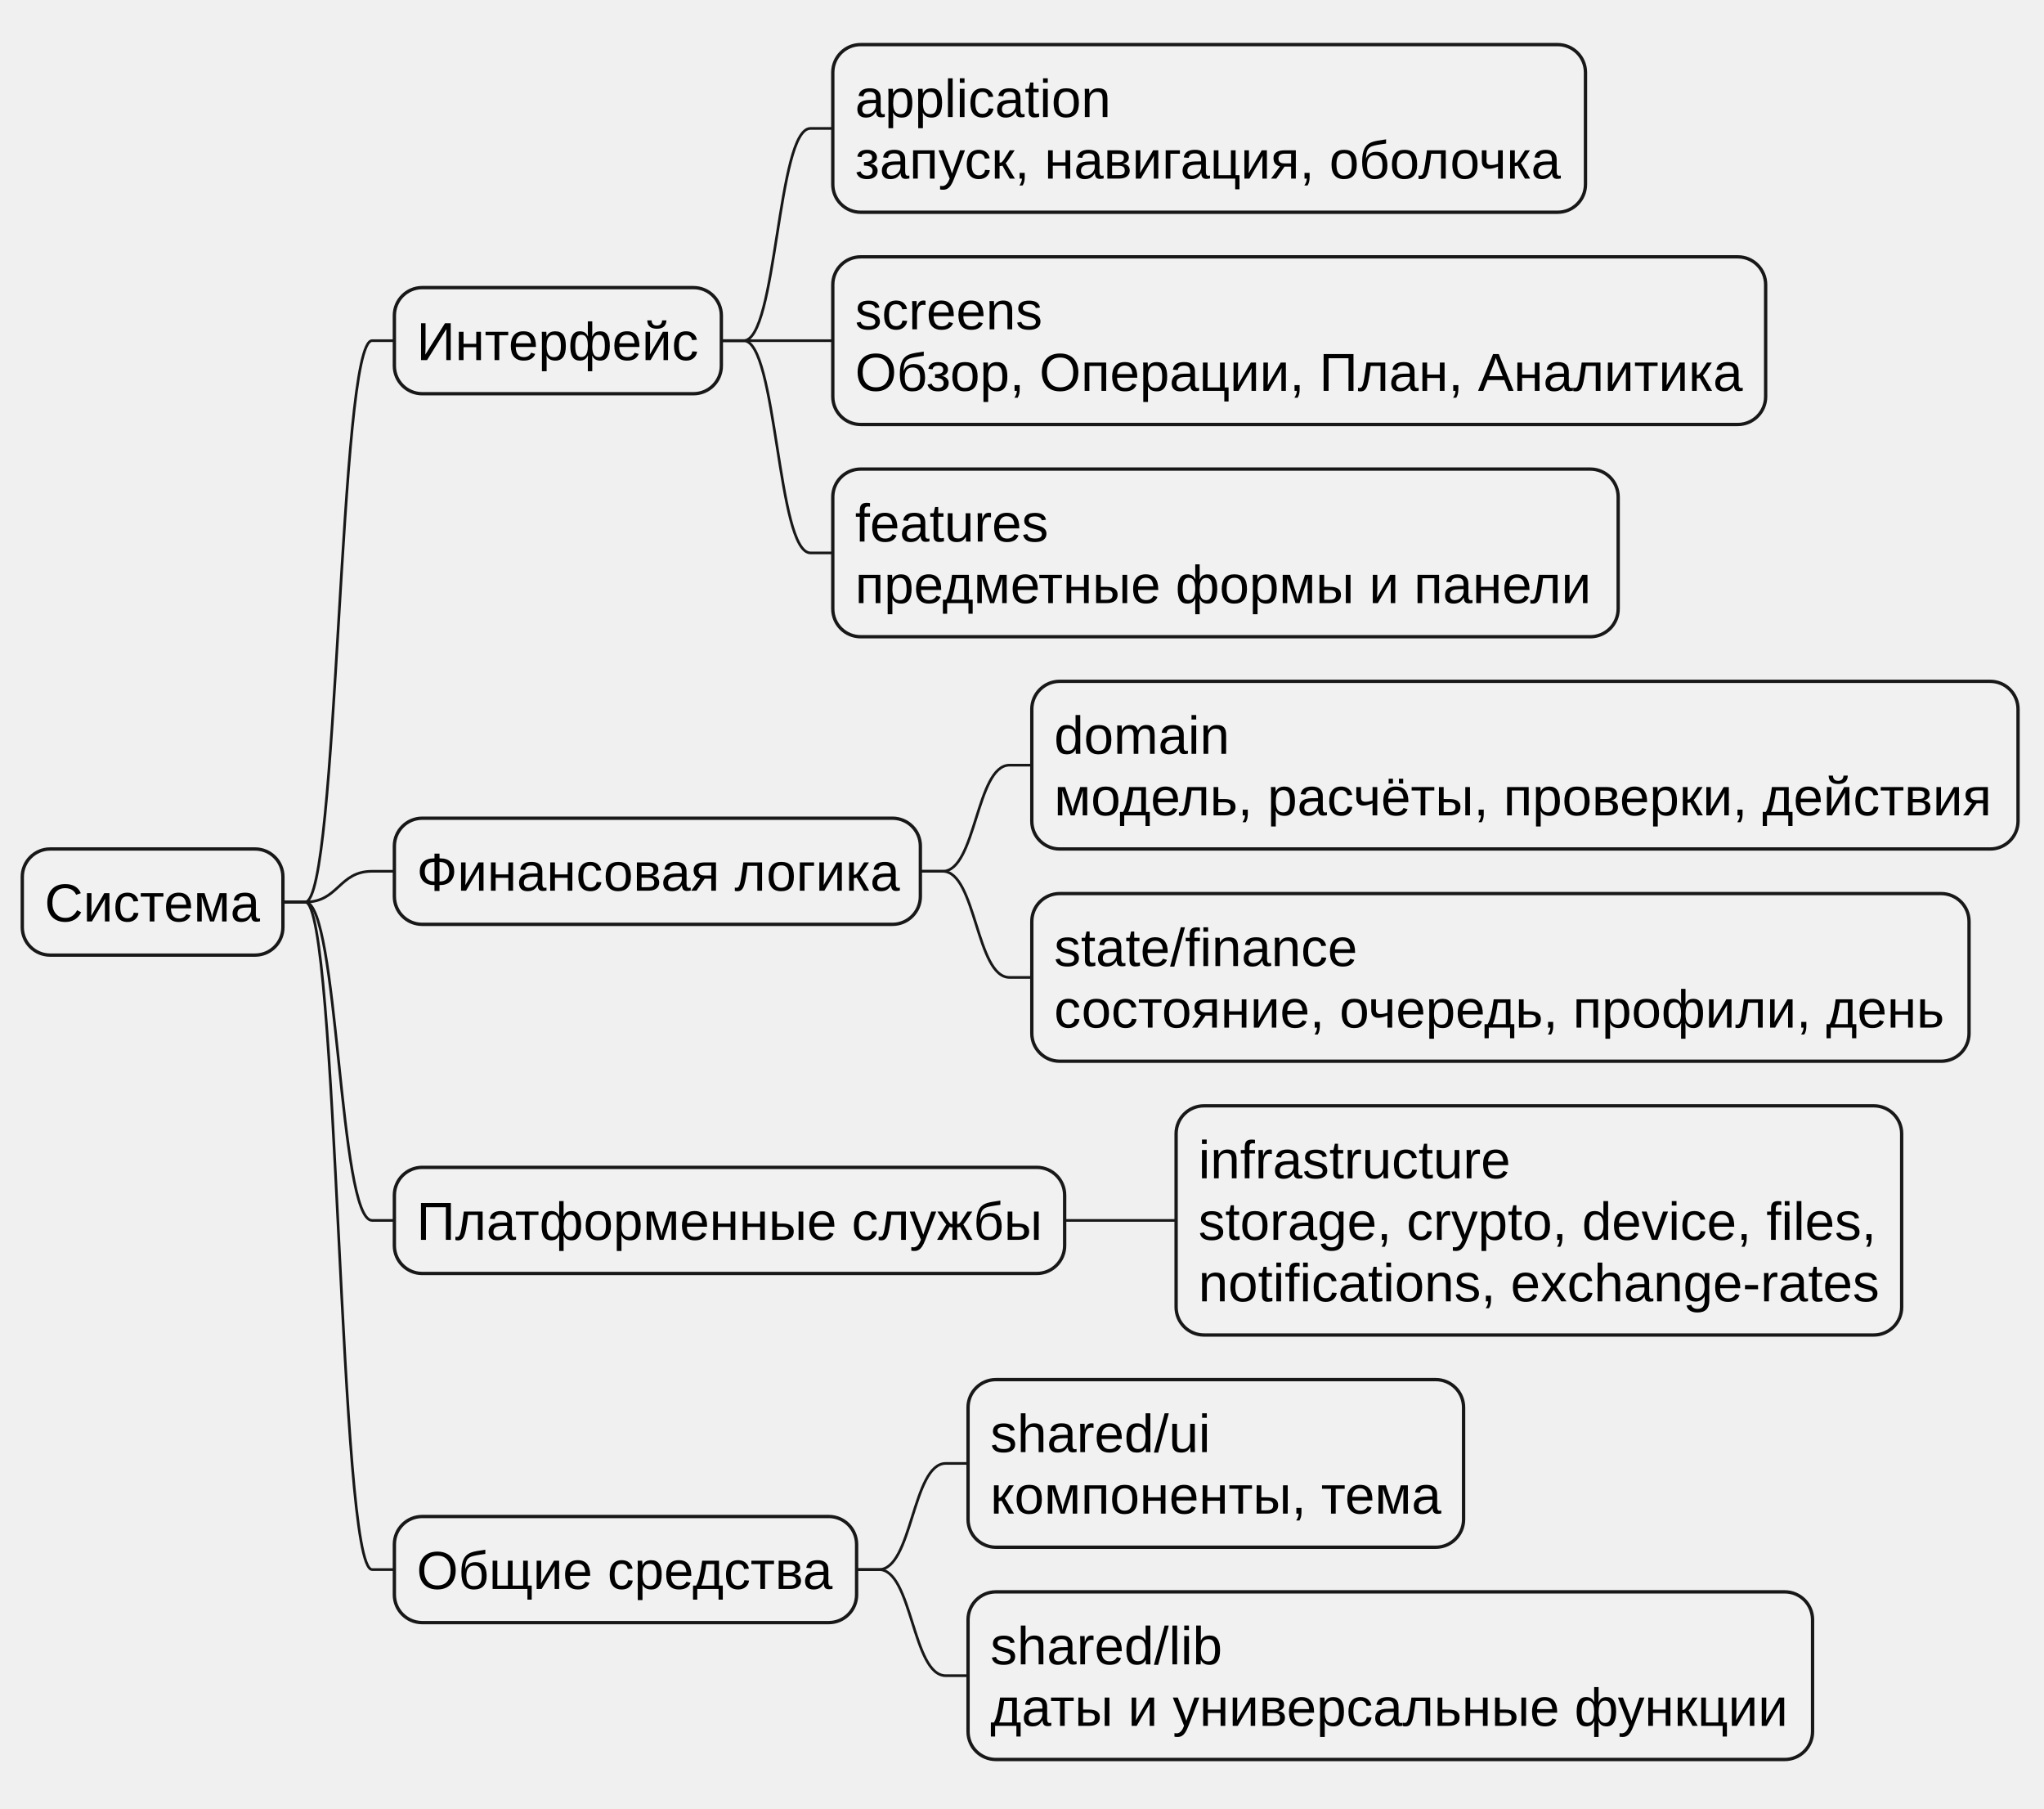
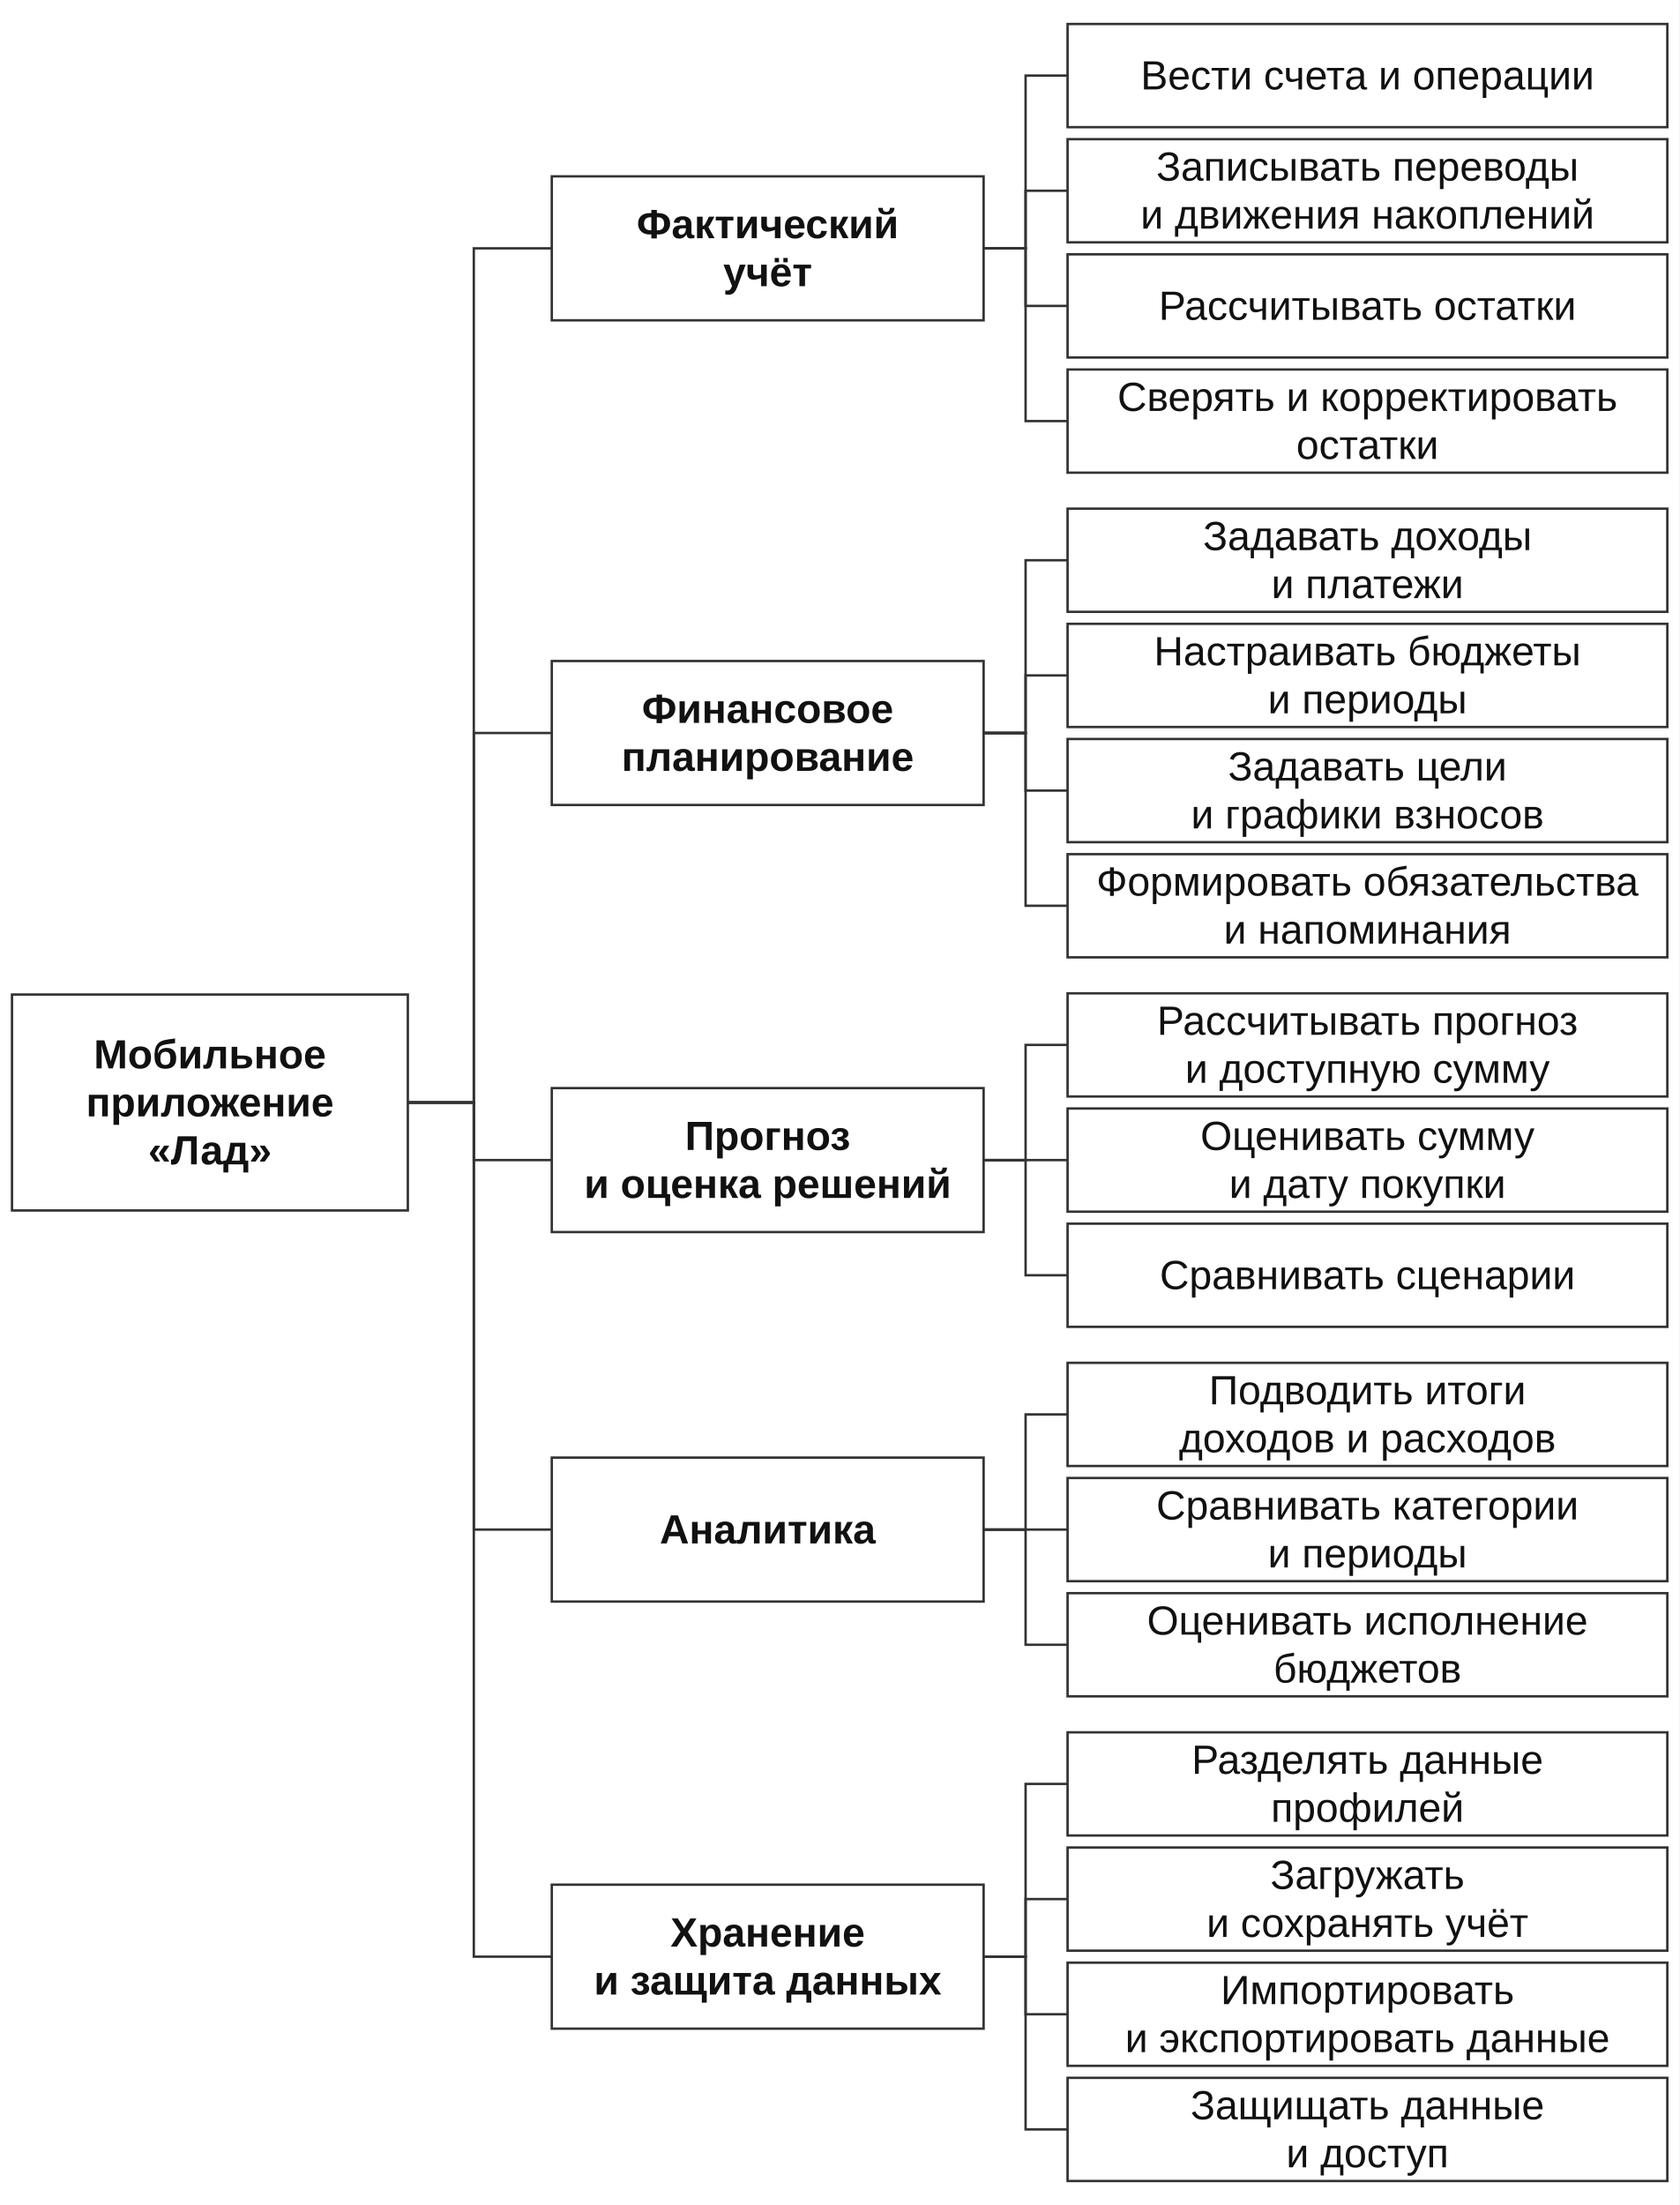
- <svg xmlns="http://www.w3.org/2000/svg" contentStyleType="text/css" data-diagram-type="MINDMAP" height="811px" preserveAspectRatio="none" style="width:917px;height:811px;background:#FFFFFF;" version="1.1" viewBox="0 0 917 811" width="917px" zoomAndPan="magnify">
-   <defs />
-   <g>
-     <rect fill="#F1F1F1" height="47.598" rx="12.5" ry="12.5" style="stroke:#181818;stroke-width:1.5;" width="116.926" x="10" y="380.781" />
-     <text fill="#000000" font-family="Arial" font-size="24" lengthAdjust="spacing" textLength="96.926" x="20" y="413.293">Система</text>
-     <rect fill="#F1F1F1" height="47.598" rx="12.5" ry="12.5" style="stroke:#181818;stroke-width:1.5;" width="146.691" x="176.926" y="128.994" />
-     <text fill="#000000" font-family="Arial" font-size="24" lengthAdjust="spacing" textLength="126.691" x="186.926" y="161.506">Интерфейс</text>
-     <rect fill="#F1F1F1" height="75.195" rx="12.5" ry="12.5" style="stroke:#181818;stroke-width:1.5;" width="337.672" x="373.617" y="20" />
-     <text fill="#000000" font-family="Arial" font-size="24" lengthAdjust="spacing" textLength="114.75" x="383.617" y="52.512">application</text>
-     <text fill="#000000" font-family="Arial" font-size="24" lengthAdjust="spacing" textLength="317.672" x="383.617" y="80.109">запуск, навигация, оболочка</text>
-     <path d="M323.617,152.793 L333.617,152.793 C348.617,152.793 348.617,57.598 363.617,57.598 L373.617,57.598" fill="none" style="stroke:#181818;stroke-width:1.2;" />
-     <rect fill="#F1F1F1" height="75.195" rx="12.5" ry="12.5" style="stroke:#181818;stroke-width:1.5;" width="418.508" x="373.617" y="115.195" />
-     <text fill="#000000" font-family="Arial" font-size="24" lengthAdjust="spacing" textLength="84.035" x="383.617" y="147.707">screens</text>
-     <text fill="#000000" font-family="Arial" font-size="24" lengthAdjust="spacing" textLength="398.508" x="383.617" y="175.305">Обзор, Операции, План, Аналитика</text>
-     <path d="M323.617,152.793 L333.617,152.793 C348.617,152.793 348.617,152.793 363.617,152.793 L373.617,152.793" fill="none" style="stroke:#181818;stroke-width:1.2;" />
-     <rect fill="#F1F1F1" height="75.195" rx="12.5" ry="12.5" style="stroke:#181818;stroke-width:1.5;" width="352.344" x="373.617" y="210.391" />
-     <text fill="#000000" font-family="Arial" font-size="24" lengthAdjust="spacing" textLength="86.719" x="383.617" y="242.902">features</text>
-     <text fill="#000000" font-family="Arial" font-size="24" lengthAdjust="spacing" textLength="332.344" x="383.617" y="270.5">предметные формы и панели</text>
-     <path d="M323.617,152.793 L333.617,152.793 C348.617,152.793 348.617,247.988 363.617,247.988 L373.617,247.988" fill="none" style="stroke:#181818;stroke-width:1.2;" />
-     <path d="M126.926,404.58 L136.926,404.58 C151.926,404.58 151.926,152.793 166.926,152.793 L176.926,152.793" fill="none" style="stroke:#181818;stroke-width:1.2;" />
-     <rect fill="#F1F1F1" height="47.598" rx="12.5" ry="12.5" style="stroke:#181818;stroke-width:1.5;" width="235.977" x="176.926" y="366.982" />
-     <text fill="#000000" font-family="Arial" font-size="24" lengthAdjust="spacing" textLength="215.977" x="186.926" y="399.494">Финансовая логика</text>
-     <rect fill="#F1F1F1" height="75.195" rx="12.5" ry="12.5" style="stroke:#181818;stroke-width:1.5;" width="442.449" x="462.902" y="305.586" />
-     <text fill="#000000" font-family="Arial" font-size="24" lengthAdjust="spacing" textLength="78.715" x="472.902" y="338.098">domain</text>
-     <text fill="#000000" font-family="Arial" font-size="24" lengthAdjust="spacing" textLength="422.449" x="472.902" y="365.695">модель, расчёты, проверки, действия</text>
-     <path d="M412.902,390.781 L422.902,390.781 C437.902,390.781 437.902,343.184 452.902,343.184 L462.902,343.184" fill="none" style="stroke:#181818;stroke-width:1.2;" />
-     <rect fill="#F1F1F1" height="75.195" rx="12.5" ry="12.5" style="stroke:#181818;stroke-width:1.5;" width="420.465" x="462.902" y="400.781" />
-     <text fill="#000000" font-family="Arial" font-size="24" lengthAdjust="spacing" textLength="136.09" x="472.902" y="433.293">state/finance</text>
-     <text fill="#000000" font-family="Arial" font-size="24" lengthAdjust="spacing" textLength="400.465" x="472.902" y="460.891">состояние, очередь, профили, день</text>
-     <path d="M412.902,390.781 L422.902,390.781 C437.902,390.781 437.902,438.379 452.902,438.379 L462.902,438.379" fill="none" style="stroke:#181818;stroke-width:1.2;" />
-     <path d="M126.926,404.58 L136.926,404.58 C151.926,404.58 151.926,390.781 166.926,390.781 L176.926,390.781" fill="none" style="stroke:#181818;stroke-width:1.2;" />
-     <rect fill="#F1F1F1" height="47.598" rx="12.5" ry="12.5" style="stroke:#181818;stroke-width:1.5;" width="300.711" x="176.926" y="523.574" />
-     <text fill="#000000" font-family="Arial" font-size="24" lengthAdjust="spacing" textLength="280.711" x="186.926" y="556.086">Платформенные службы</text>
-     <rect fill="#F1F1F1" height="102.793" rx="12.5" ry="12.5" style="stroke:#181818;stroke-width:1.5;" width="325.508" x="527.637" y="495.977" />
-     <text fill="#000000" font-family="Arial" font-size="24" lengthAdjust="spacing" textLength="140.051" x="537.637" y="528.488">infrastructure</text>
-     <text fill="#000000" font-family="Arial" font-size="24" lengthAdjust="spacing" textLength="304.137" x="537.637" y="556.086">storage, crypto, device, files,</text>
-     <text fill="#000000" font-family="Arial" font-size="24" lengthAdjust="spacing" textLength="305.508" x="537.637" y="583.684">notifications, exchange-rates</text>
-     <path d="M477.637,547.373 L487.637,547.373 C502.637,547.373 502.637,547.373 517.637,547.373 L527.637,547.373" fill="none" style="stroke:#181818;stroke-width:1.2;" />
-     <path d="M126.926,404.58 L136.926,404.58 C151.926,404.58 151.926,547.373 166.926,547.373 L176.926,547.373" fill="none" style="stroke:#181818;stroke-width:1.2;" />
-     <rect fill="#F1F1F1" height="47.598" rx="12.5" ry="12.5" style="stroke:#181818;stroke-width:1.5;" width="207.371" x="176.926" y="680.166" />
-     <text fill="#000000" font-family="Arial" font-size="24" lengthAdjust="spacing" textLength="187.371" x="186.926" y="712.678">Общие средства</text>
-     <rect fill="#F1F1F1" height="75.195" rx="12.5" ry="12.5" style="stroke:#181818;stroke-width:1.5;" width="222.312" x="434.297" y="618.769" />
-     <text fill="#000000" font-family="Arial" font-size="24" lengthAdjust="spacing" textLength="98.731" x="444.297" y="651.281">shared/ui</text>
-     <text fill="#000000" font-family="Arial" font-size="24" lengthAdjust="spacing" textLength="202.312" x="444.297" y="678.879">компоненты, тема</text>
-     <path d="M384.297,703.965 L394.297,703.965 C409.297,703.965 409.297,656.367 424.297,656.367 L434.297,656.367" fill="none" style="stroke:#181818;stroke-width:1.2;" />
-     <rect fill="#F1F1F1" height="75.195" rx="12.5" ry="12.5" style="stroke:#181818;stroke-width:1.5;" width="378.875" x="434.297" y="713.965" />
-     <text fill="#000000" font-family="Arial" font-size="24" lengthAdjust="spacing" textLength="104.062" x="444.297" y="746.477">shared/lib</text>
-     <text fill="#000000" font-family="Arial" font-size="24" lengthAdjust="spacing" textLength="358.875" x="444.297" y="774.074">даты и универсальные функции</text>
-     <path d="M384.297,703.965 L394.297,703.965 C409.297,703.965 409.297,751.562 424.297,751.562 L434.297,751.562" fill="none" style="stroke:#181818;stroke-width:1.2;" />
-     <path d="M126.926,404.58 L136.926,404.58 C151.926,404.58 151.926,703.965 166.926,703.965 L176.926,703.965" fill="none" style="stroke:#181818;stroke-width:1.2;" />
+ <svg xmlns="http://www.w3.org/2000/svg" width="1400" height="1838" viewBox="0 0 1400 1838">
+   <rect width="1400" height="1838" fill="white" />
+   <g fill="none" stroke="#333" stroke-width="2">
+     <path data-from="Application" data-to="Ledger" d="M 340 919 H 395 V 207 H 460" />
+     <path data-from="Ledger" data-to="LedgerRecords" d="M 820 207 H 855 V 63 H 890" />
+     <path data-from="Ledger" data-to="LedgerTransfers" d="M 820 207 H 855 V 159 H 890" />
+     <path data-from="Ledger" data-to="LedgerBalances" d="M 820 207 H 855 V 255 H 890" />
+     <path data-from="Ledger" data-to="LedgerReconciliation" d="M 820 207 H 855 V 351 H 890" />
+     <path data-from="Application" data-to="Planning" d="M 340 919 H 395 V 611 H 460" />
+     <path data-from="Planning" data-to="PlanningFlows" d="M 820 611 H 855 V 467 H 890" />
+     <path data-from="Planning" data-to="PlanningBudgets" d="M 820 611 H 855 V 563 H 890" />
+     <path data-from="Planning" data-to="PlanningGoals" d="M 820 611 H 855 V 659 H 890" />
+     <path data-from="Planning" data-to="PlanningObligations" d="M 820 611 H 855 V 755 H 890" />
+     <path data-from="Application" data-to="Forecast" d="M 340 919 H 395 V 967 H 460" />
+     <path data-from="Forecast" data-to="ForecastBalances" d="M 820 967 H 855 V 871 H 890" />
+     <path data-from="Forecast" data-to="ForecastPurchase" d="M 820 967 H 855 V 967 H 890" />
+     <path data-from="Forecast" data-to="ForecastScenarios" d="M 820 967 H 855 V 1063 H 890" />
+     <path data-from="Application" data-to="Analytics" d="M 340 919 H 395 V 1275 H 460" />
+     <path data-from="Analytics" data-to="AnalyticsTotals" d="M 820 1275 H 855 V 1179 H 890" />
+     <path data-from="Analytics" data-to="AnalyticsComparison" d="M 820 1275 H 855 V 1275 H 890" />
+     <path data-from="Analytics" data-to="AnalyticsBudgets" d="M 820 1275 H 855 V 1371 H 890" />
+     <path data-from="Application" data-to="Storage" d="M 340 919 H 395 V 1631 H 460" />
+     <path data-from="Storage" data-to="StorageProfiles" d="M 820 1631 H 855 V 1487 H 890" />
+     <path data-from="Storage" data-to="StoragePersistence" d="M 820 1631 H 855 V 1583 H 890" />
+     <path data-from="Storage" data-to="StorageTransfer" d="M 820 1631 H 855 V 1679 H 890" />
+     <path data-from="Storage" data-to="StorageProtection" d="M 820 1631 H 855 V 1775 H 890" />
+   </g>
+   <g font-family="Arial, sans-serif" fill="#111">
+     <g id="Application" data-level="0" data-title="Мобильное приложение «Лад»">
+       <rect x="10" y="829" width="330" height="180" fill="white" stroke="#333" stroke-width="2" />
+       <text x="175" y="890.56" font-size="34" text-anchor="middle" font-weight="bold">Мобильное</text>
+       <text x="175" y="930.56" font-size="34" text-anchor="middle" font-weight="bold">приложение</text>
+       <text x="175" y="970.56" font-size="34" text-anchor="middle" font-weight="bold">«Лад»</text>
+     </g>
+     <g id="Ledger" data-level="1" data-title="Фактический учёт">
+       <rect x="460" y="147" width="360" height="120" fill="white" stroke="#333" stroke-width="2" />
+       <text x="640" y="198.56" font-size="34" text-anchor="middle" font-weight="bold">Фактический</text>
+       <text x="640" y="238.56" font-size="34" text-anchor="middle" font-weight="bold">учёт</text>
+     </g>
+     <g id="Planning" data-level="1" data-title="Финансовое планирование">
+       <rect x="460" y="551" width="360" height="120" fill="white" stroke="#333" stroke-width="2" />
+       <text x="640" y="602.56" font-size="34" text-anchor="middle" font-weight="bold">Финансовое</text>
+       <text x="640" y="642.56" font-size="34" text-anchor="middle" font-weight="bold">планирование</text>
+     </g>
+     <g id="Forecast" data-level="1" data-title="Прогноз и оценка решений">
+       <rect x="460" y="907" width="360" height="120" fill="white" stroke="#333" stroke-width="2" />
+       <text x="640" y="958.56" font-size="34" text-anchor="middle" font-weight="bold">Прогноз</text>
+       <text x="640" y="998.56" font-size="34" text-anchor="middle" font-weight="bold">и оценка решений</text>
+     </g>
+     <g id="Analytics" data-level="1" data-title="Аналитика">
+       <rect x="460" y="1215" width="360" height="120" fill="white" stroke="#333" stroke-width="2" />
+       <text x="640" y="1286.56" font-size="34" text-anchor="middle" font-weight="bold">Аналитика</text>
+     </g>
+     <g id="Storage" data-level="1" data-title="Хранение и защита данных">
+       <rect x="460" y="1571" width="360" height="120" fill="white" stroke="#333" stroke-width="2" />
+       <text x="640" y="1622.56" font-size="34" text-anchor="middle" font-weight="bold">Хранение</text>
+       <text x="640" y="1662.56" font-size="34" text-anchor="middle" font-weight="bold">и защита данных</text>
+     </g>
+     <g id="LedgerRecords" data-level="2" data-title="Вести счета и операции">
+       <rect x="890" y="20" width="500" height="86" fill="white" stroke="#333" stroke-width="2" />
+       <text x="1140" y="74.56" font-size="34" text-anchor="middle">Вести счета и операции</text>
+     </g>
+     <g id="LedgerTransfers" data-level="2" data-title="Записывать переводы и движения накоплений">
+       <rect x="890" y="116" width="500" height="86" fill="white" stroke="#333" stroke-width="2" />
+       <text x="1140" y="150.56" font-size="34" text-anchor="middle">Записывать переводы</text>
+       <text x="1140" y="190.56" font-size="34" text-anchor="middle">и движения накоплений</text>
+     </g>
+     <g id="LedgerBalances" data-level="2" data-title="Рассчитывать остатки">
+       <rect x="890" y="212" width="500" height="86" fill="white" stroke="#333" stroke-width="2" />
+       <text x="1140" y="266.56" font-size="34" text-anchor="middle">Рассчитывать остатки</text>
+     </g>
+     <g id="LedgerReconciliation" data-level="2" data-title="Сверять и корректировать остатки">
+       <rect x="890" y="308" width="500" height="86" fill="white" stroke="#333" stroke-width="2" />
+       <text x="1140" y="342.56" font-size="34" text-anchor="middle">Сверять и корректировать</text>
+       <text x="1140" y="382.56" font-size="34" text-anchor="middle">остатки</text>
+     </g>
+     <g id="PlanningFlows" data-level="2" data-title="Задавать доходы и платежи">
+       <rect x="890" y="424" width="500" height="86" fill="white" stroke="#333" stroke-width="2" />
+       <text x="1140" y="458.56" font-size="34" text-anchor="middle">Задавать доходы</text>
+       <text x="1140" y="498.56" font-size="34" text-anchor="middle">и платежи</text>
+     </g>
+     <g id="PlanningBudgets" data-level="2" data-title="Настраивать бюджеты и периоды">
+       <rect x="890" y="520" width="500" height="86" fill="white" stroke="#333" stroke-width="2" />
+       <text x="1140" y="554.56" font-size="34" text-anchor="middle">Настраивать бюджеты</text>
+       <text x="1140" y="594.56" font-size="34" text-anchor="middle">и периоды</text>
+     </g>
+     <g id="PlanningGoals" data-level="2" data-title="Задавать цели и графики взносов">
+       <rect x="890" y="616" width="500" height="86" fill="white" stroke="#333" stroke-width="2" />
+       <text x="1140" y="650.56" font-size="34" text-anchor="middle">Задавать цели</text>
+       <text x="1140" y="690.56" font-size="34" text-anchor="middle">и графики взносов</text>
+     </g>
+     <g id="PlanningObligations" data-level="2" data-title="Формировать обязательства и напоминания">
+       <rect x="890" y="712" width="500" height="86" fill="white" stroke="#333" stroke-width="2" />
+       <text x="1140" y="746.56" font-size="34" text-anchor="middle">Формировать обязательства</text>
+       <text x="1140" y="786.56" font-size="34" text-anchor="middle">и напоминания</text>
+     </g>
+     <g id="ForecastBalances" data-level="2" data-title="Рассчитывать прогноз и доступную сумму">
+       <rect x="890" y="828" width="500" height="86" fill="white" stroke="#333" stroke-width="2" />
+       <text x="1140" y="862.56" font-size="34" text-anchor="middle">Рассчитывать прогноз</text>
+       <text x="1140" y="902.56" font-size="34" text-anchor="middle">и доступную сумму</text>
+     </g>
+     <g id="ForecastPurchase" data-level="2" data-title="Оценивать сумму и дату покупки">
+       <rect x="890" y="924" width="500" height="86" fill="white" stroke="#333" stroke-width="2" />
+       <text x="1140" y="958.56" font-size="34" text-anchor="middle">Оценивать сумму</text>
+       <text x="1140" y="998.56" font-size="34" text-anchor="middle">и дату покупки</text>
+     </g>
+     <g id="ForecastScenarios" data-level="2" data-title="Сравнивать сценарии">
+       <rect x="890" y="1020" width="500" height="86" fill="white" stroke="#333" stroke-width="2" />
+       <text x="1140" y="1074.56" font-size="34" text-anchor="middle">Сравнивать сценарии</text>
+     </g>
+     <g id="AnalyticsTotals" data-level="2" data-title="Подводить итоги доходов и расходов">
+       <rect x="890" y="1136" width="500" height="86" fill="white" stroke="#333" stroke-width="2" />
+       <text x="1140" y="1170.56" font-size="34" text-anchor="middle">Подводить итоги</text>
+       <text x="1140" y="1210.56" font-size="34" text-anchor="middle">доходов и расходов</text>
+     </g>
+     <g id="AnalyticsComparison" data-level="2" data-title="Сравнивать категории и периоды">
+       <rect x="890" y="1232" width="500" height="86" fill="white" stroke="#333" stroke-width="2" />
+       <text x="1140" y="1266.56" font-size="34" text-anchor="middle">Сравнивать категории</text>
+       <text x="1140" y="1306.56" font-size="34" text-anchor="middle">и периоды</text>
+     </g>
+     <g id="AnalyticsBudgets" data-level="2" data-title="Оценивать исполнение бюджетов">
+       <rect x="890" y="1328" width="500" height="86" fill="white" stroke="#333" stroke-width="2" />
+       <text x="1140" y="1362.56" font-size="34" text-anchor="middle">Оценивать исполнение</text>
+       <text x="1140" y="1402.56" font-size="34" text-anchor="middle">бюджетов</text>
+     </g>
+     <g id="StorageProfiles" data-level="2" data-title="Разделять данные профилей">
+       <rect x="890" y="1444" width="500" height="86" fill="white" stroke="#333" stroke-width="2" />
+       <text x="1140" y="1478.56" font-size="34" text-anchor="middle">Разделять данные</text>
+       <text x="1140" y="1518.56" font-size="34" text-anchor="middle">профилей</text>
+     </g>
+     <g id="StoragePersistence" data-level="2" data-title="Загружать и сохранять учёт">
+       <rect x="890" y="1540" width="500" height="86" fill="white" stroke="#333" stroke-width="2" />
+       <text x="1140" y="1574.56" font-size="34" text-anchor="middle">Загружать</text>
+       <text x="1140" y="1614.56" font-size="34" text-anchor="middle">и сохранять учёт</text>
+     </g>
+     <g id="StorageTransfer" data-level="2" data-title="Импортировать и экспортировать данные">
+       <rect x="890" y="1636" width="500" height="86" fill="white" stroke="#333" stroke-width="2" />
+       <text x="1140" y="1670.56" font-size="34" text-anchor="middle">Импортировать</text>
+       <text x="1140" y="1710.56" font-size="34" text-anchor="middle">и экспортировать данные</text>
+     </g>
+     <g id="StorageProtection" data-level="2" data-title="Защищать данные и доступ">
+       <rect x="890" y="1732" width="500" height="86" fill="white" stroke="#333" stroke-width="2" />
+       <text x="1140" y="1766.56" font-size="34" text-anchor="middle">Защищать данные</text>
+       <text x="1140" y="1806.56" font-size="34" text-anchor="middle">и доступ</text>
+     </g>
  </g>
</svg>
